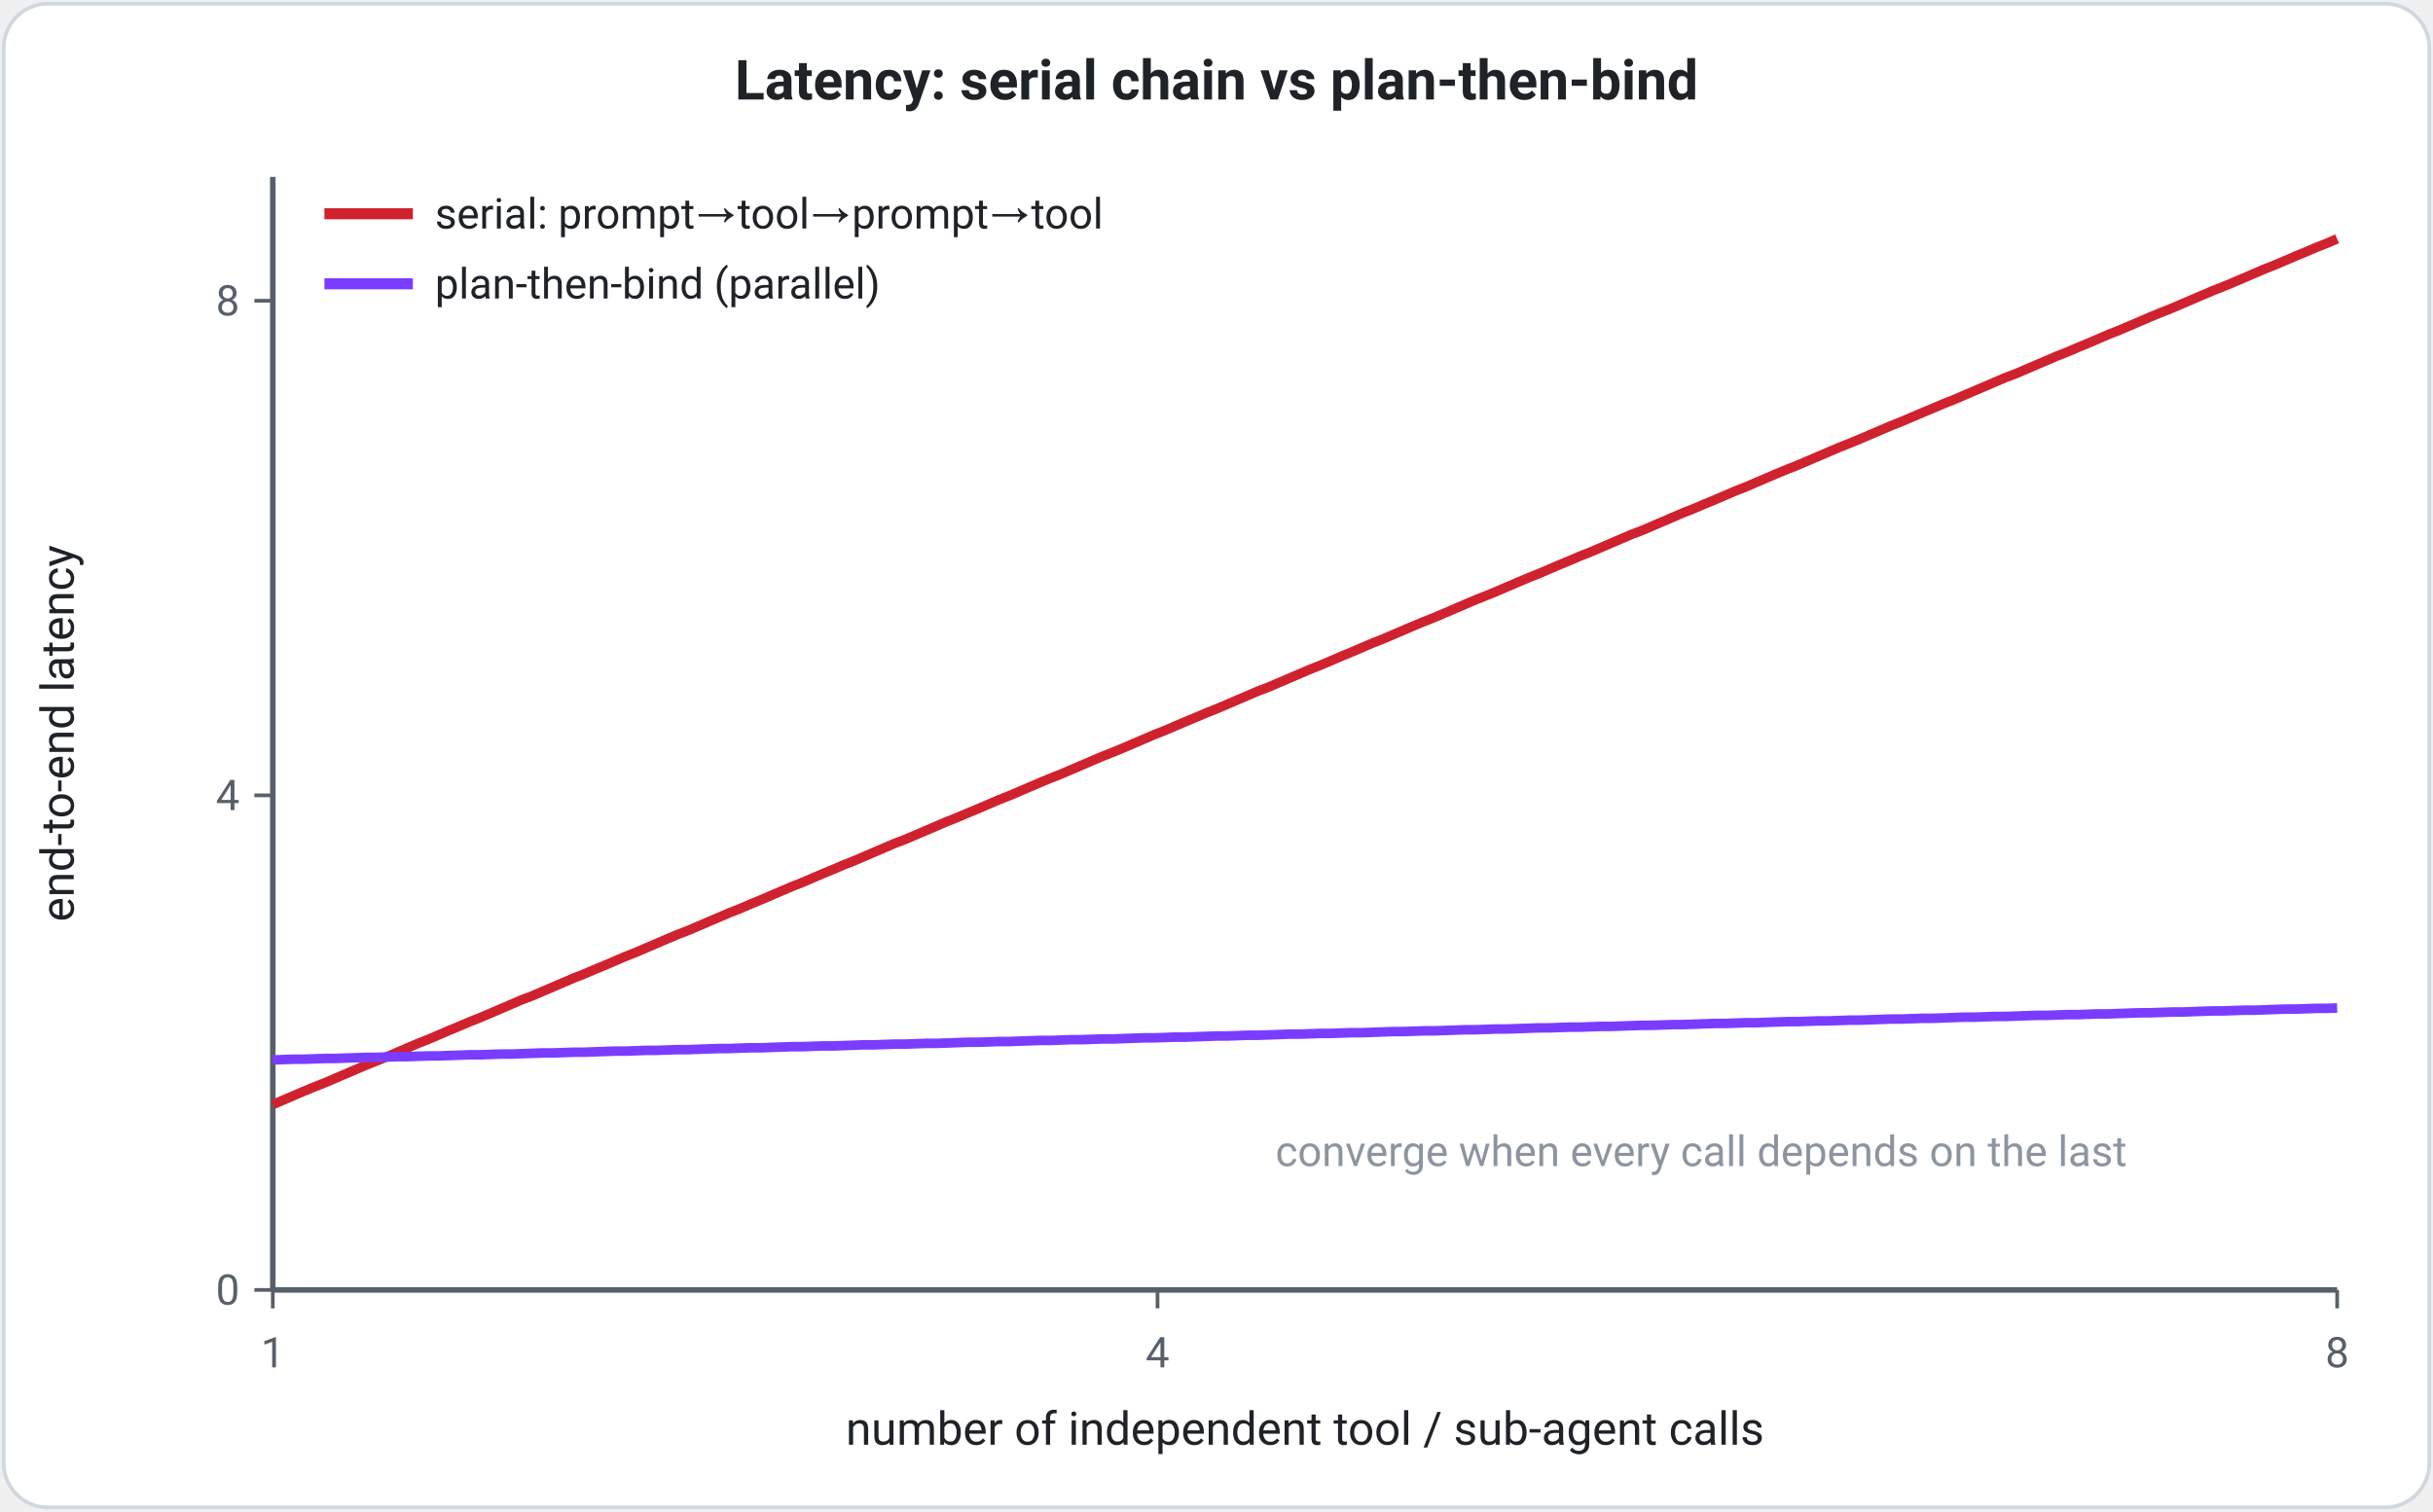
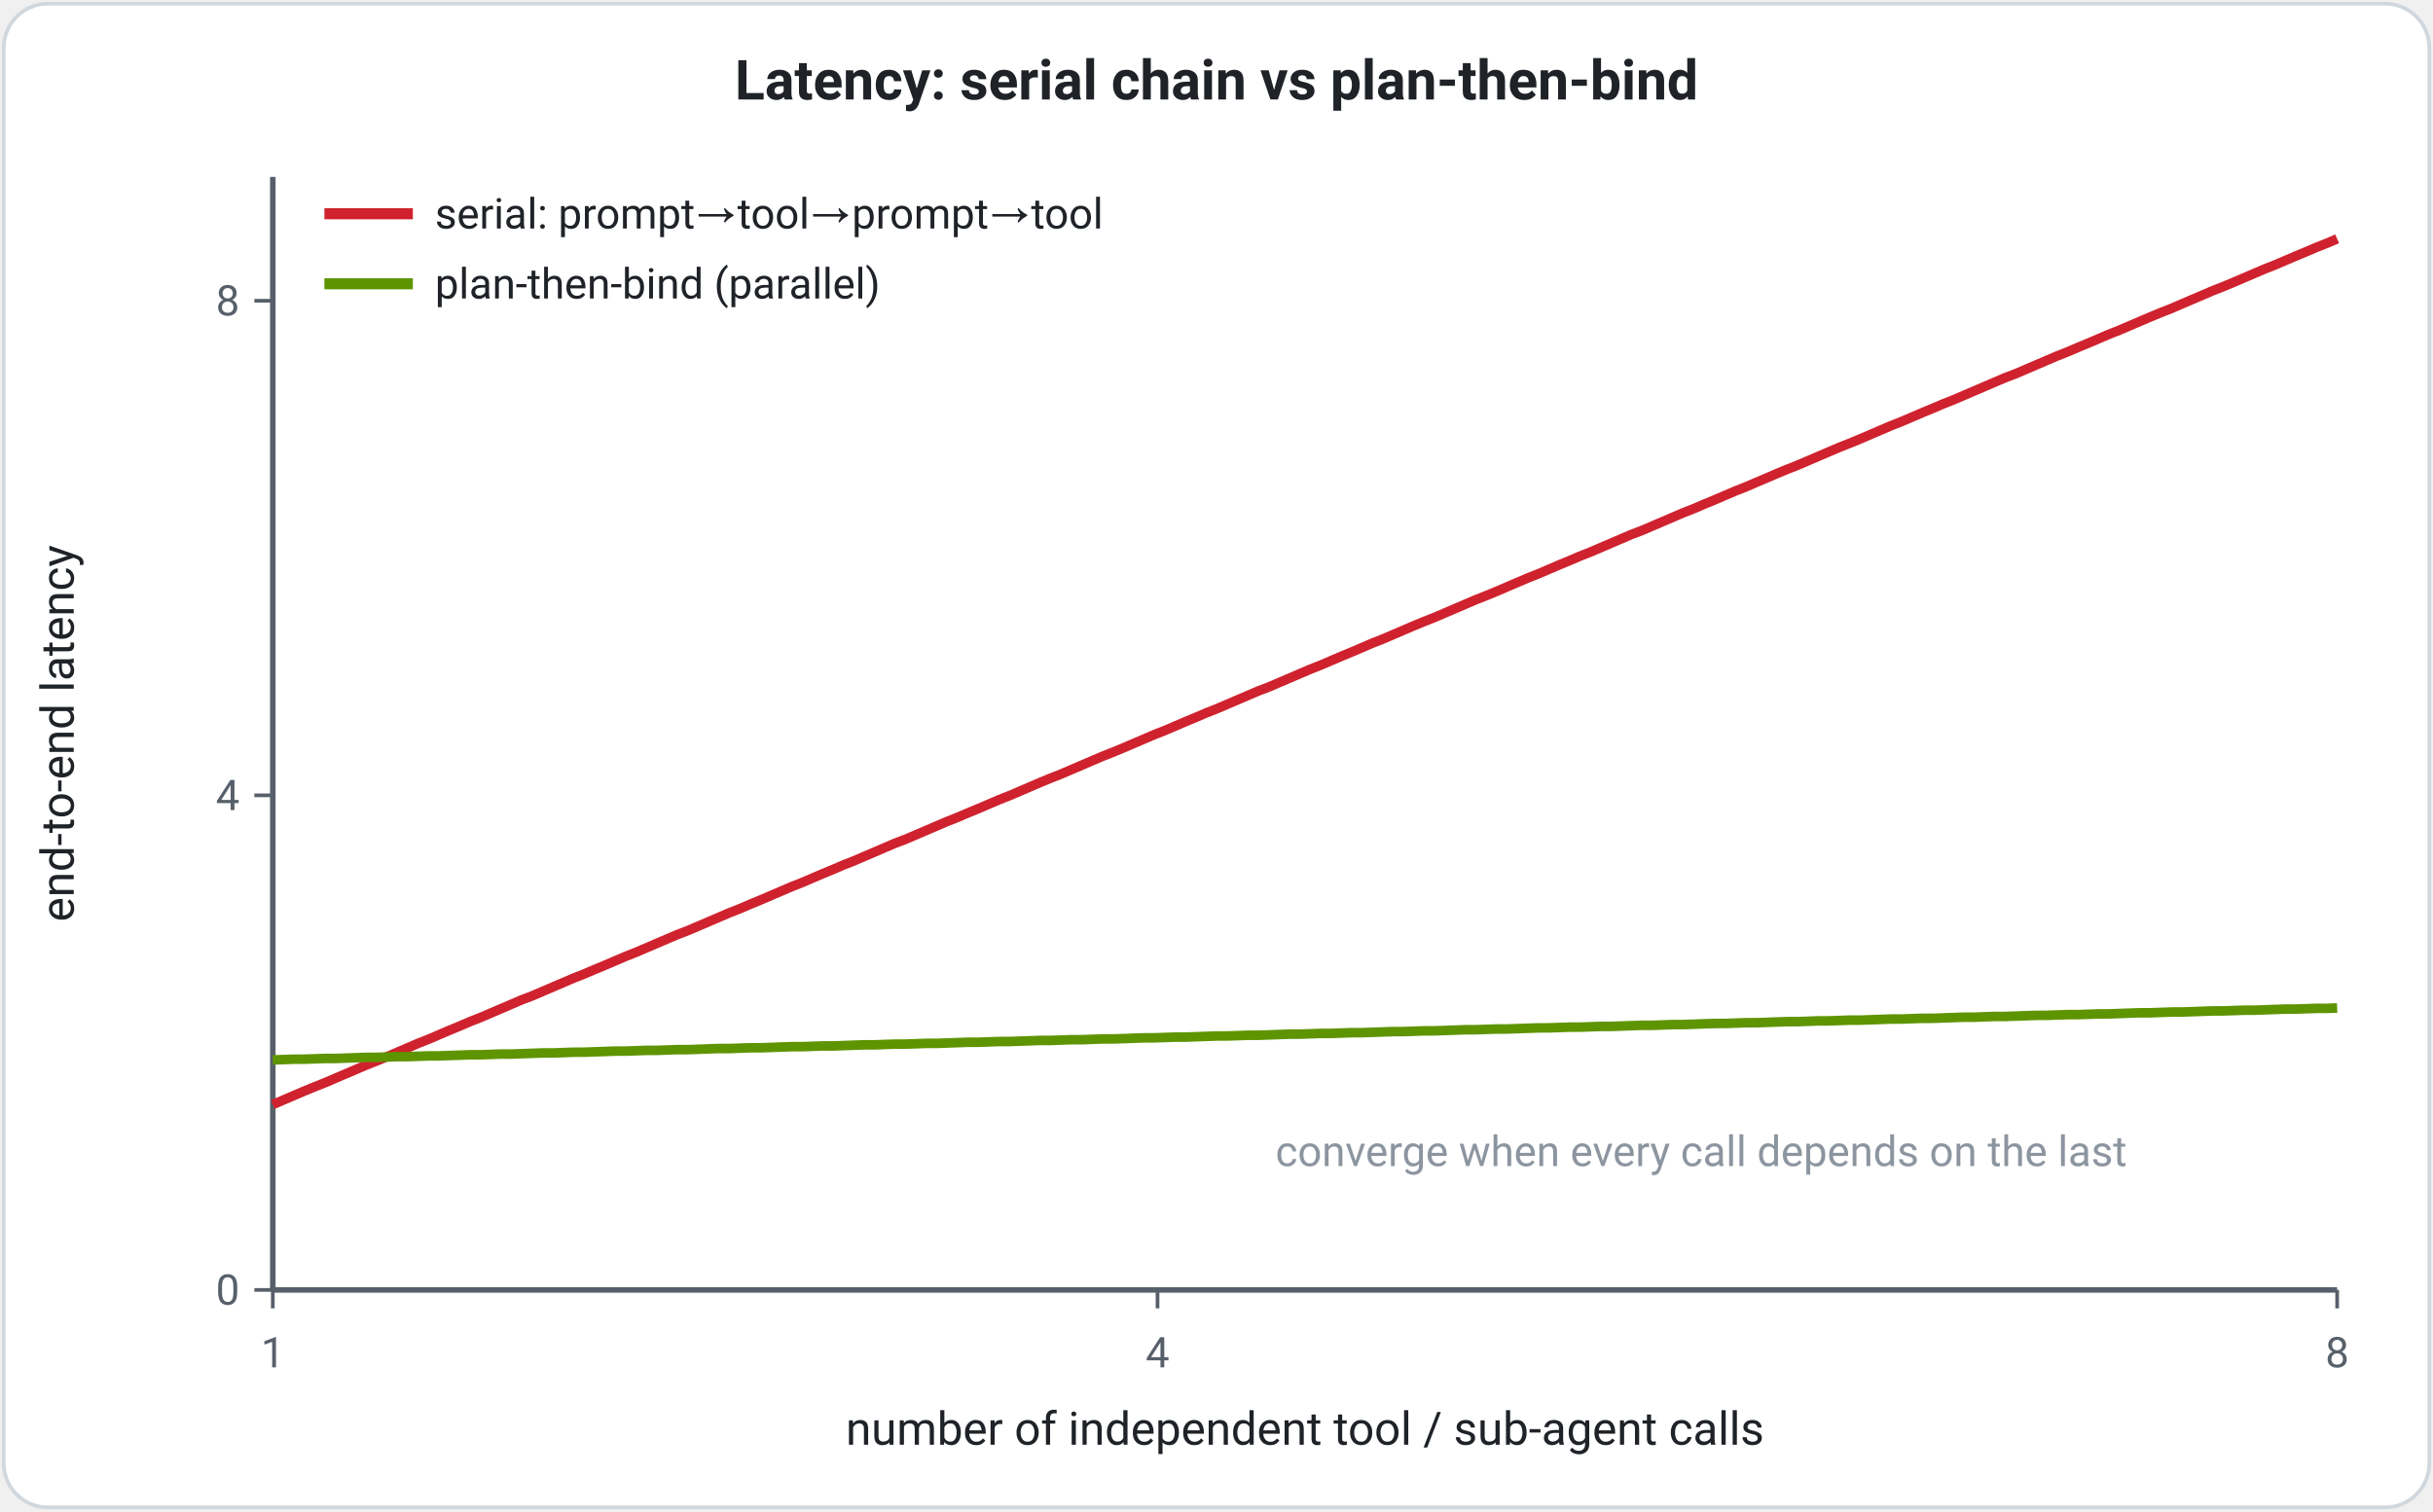
<svg xmlns="http://www.w3.org/2000/svg" viewBox="0 0 660 410" width="660" height="410" font-family="-apple-system,BlinkMacSystemFont,Segoe UI,Roboto,Helvetica,Arial,sans-serif">
  <rect x="1" y="1" width="658" height="408" rx="12" fill="#ffffff" stroke="#d0d7de" />
  <text x="330.0" y="27" text-anchor="middle" font-size="15" font-weight="700" fill="#1f2328">Latency: serial chain vs plan-then-bind</text>
  <line x1="74" y1="48" x2="74" y2="350" stroke="#57606a" stroke-width="1.5" />
  <line x1="74" y1="350" x2="634" y2="350" stroke="#57606a" stroke-width="1.5" />
  <line x1="74.0" y1="350" x2="74.0" y2="355" stroke="#57606a" />
  <text x="74.0" y="371" text-anchor="middle" font-size="11.5" fill="#57606a">1</text>
  <line x1="314.0" y1="350" x2="314.0" y2="355" stroke="#57606a" />
  <text x="314.0" y="371" text-anchor="middle" font-size="11.5" fill="#57606a">4</text>
  <line x1="634.0" y1="350" x2="634.0" y2="355" stroke="#57606a" />
  <text x="634.0" y="371" text-anchor="middle" font-size="11.5" fill="#57606a">8</text>
  <line x1="69" y1="350.0" x2="74" y2="350.0" stroke="#57606a" />
  <text x="65" y="354.0" text-anchor="end" font-size="11.5" fill="#57606a">0</text>
  <line x1="69" y1="215.8" x2="74" y2="215.8" stroke="#57606a" />
  <text x="65" y="219.8" text-anchor="end" font-size="11.5" fill="#57606a">4</text>
  <line x1="69" y1="81.6" x2="74" y2="81.6" stroke="#57606a" />
  <text x="65" y="85.6" text-anchor="end" font-size="11.5" fill="#57606a">8</text>
  <polyline points="74.0,299.7 76.8,298.5 79.6,297.3 82.4,296.1 85.3,294.9 88.1,293.8 90.9,292.6 93.7,291.4 96.5,290.2 99.3,289.0 102.1,287.9 105.0,286.7 107.8,285.5 110.6,284.3 113.4,283.1 116.2,282.0 119.0,280.8 121.8,279.6 124.7,278.4 127.5,277.2 130.3,276.1 133.1,274.9 135.9,273.7 138.7,272.5 141.5,271.3 144.4,270.2 147.2,269.0 150.0,267.8 152.8,266.6 155.6,265.4 158.4,264.3 161.2,263.1 164.1,261.9 166.9,260.7 169.7,259.5 172.5,258.4 175.3,257.2 178.1,256.0 180.9,254.8 183.7,253.6 186.6,252.5 189.4,251.3 192.2,250.1 195.0,248.9 197.8,247.7 200.6,246.6 203.4,245.4 206.3,244.2 209.1,243.0 211.9,241.8 214.7,240.6 217.5,239.5 220.3,238.3 223.1,237.1 226.0,235.9 228.8,234.7 231.6,233.6 234.4,232.4 237.2,231.2 240.0,230.0 242.8,228.8 245.7,227.7 248.5,226.5 251.3,225.3 254.1,224.1 256.9,222.9 259.7,221.8 262.5,220.6 265.4,219.4 268.2,218.2 271.0,217.0 273.8,215.9 276.6,214.7 279.4,213.5 282.2,212.3 285.1,211.1 287.9,210.0 290.7,208.8 293.5,207.6 296.3,206.4 299.1,205.2 301.9,204.1 304.8,202.9 307.6,201.7 310.4,200.5 313.2,199.3 316.0,198.2 318.8,197.0 321.6,195.8 324.5,194.6 327.3,193.4 330.1,192.3 332.9,191.1 335.7,189.9 338.5,188.7 341.3,187.5 344.2,186.4 347.0,185.2 349.8,184.0 352.6,182.8 355.4,181.6 358.2,180.5 361.0,179.3 363.8,178.1 366.7,176.9 369.5,175.7 372.3,174.5 375.1,173.4 377.9,172.2 380.7,171.0 383.5,169.8 386.4,168.6 389.2,167.5 392.0,166.3 394.8,165.1 397.6,163.9 400.4,162.7 403.2,161.6 406.1,160.4 408.9,159.2 411.7,158.0 414.5,156.8 417.3,155.7 420.1,154.5 422.9,153.3 425.8,152.1 428.6,150.9 431.4,149.8 434.2,148.6 437.0,147.4 439.8,146.2 442.6,145.0 445.5,143.9 448.3,142.7 451.1,141.5 453.9,140.3 456.7,139.1 459.5,138.0 462.3,136.8 465.2,135.6 468.0,134.4 470.8,133.2 473.6,132.1 476.4,130.9 479.2,129.7 482.0,128.5 484.9,127.3 487.7,126.2 490.5,125.0 493.3,123.8 496.1,122.6 498.9,121.4 501.7,120.3 504.6,119.1 507.4,117.9 510.2,116.7 513.0,115.5 515.8,114.4 518.6,113.2 521.4,112.0 524.3,110.8 527.1,109.6 529.9,108.5 532.7,107.3 535.5,106.1 538.3,104.9 541.1,103.7 543.9,102.5 546.8,101.4 549.6,100.2 552.4,99.0 555.2,97.8 558.0,96.6 560.8,95.5 563.6,94.3 566.5,93.1 569.3,91.9 572.1,90.7 574.9,89.6 577.7,88.4 580.5,87.2 583.3,86.0 586.2,84.8 589.0,83.7 591.8,82.5 594.6,81.3 597.4,80.1 600.2,78.9 603.0,77.8 605.9,76.6 608.7,75.4 611.5,74.2 614.3,73.0 617.1,71.9 619.9,70.7 622.7,69.5 625.6,68.3 628.4,67.1 631.2,66.0 634.0,64.8" fill="none" stroke="#cf222e" stroke-width="2.6" />
-   <polyline points="74.0,287.6 76.8,287.5 79.6,287.4 82.4,287.4 85.3,287.3 88.1,287.2 90.9,287.2 93.7,287.1 96.5,287.0 99.3,286.9 102.1,286.9 105.0,286.8 107.8,286.7 110.6,286.7 113.4,286.6 116.2,286.5 119.0,286.5 121.8,286.4 124.7,286.3 127.5,286.2 130.3,286.2 133.1,286.1 135.9,286.0 138.7,286.0 141.5,285.9 144.4,285.8 147.2,285.7 150.0,285.7 152.8,285.6 155.6,285.5 158.4,285.5 161.2,285.4 164.1,285.3 166.9,285.2 169.7,285.2 172.5,285.1 175.3,285.0 178.1,285.0 180.9,284.9 183.7,284.8 186.6,284.8 189.4,284.7 192.2,284.6 195.0,284.5 197.8,284.5 200.6,284.4 203.4,284.3 206.3,284.3 209.1,284.2 211.9,284.1 214.7,284.0 217.5,284.0 220.3,283.9 223.1,283.8 226.0,283.8 228.8,283.7 231.6,283.6 234.4,283.5 237.2,283.5 240.0,283.4 242.8,283.3 245.7,283.3 248.5,283.2 251.3,283.1 254.1,283.1 256.9,283.0 259.7,282.9 262.5,282.8 265.4,282.8 268.2,282.7 271.0,282.6 273.8,282.6 276.6,282.5 279.4,282.4 282.2,282.3 285.1,282.3 287.9,282.2 290.7,282.1 293.5,282.1 296.3,282.0 299.1,281.9 301.9,281.9 304.8,281.8 307.6,281.7 310.4,281.6 313.2,281.6 316.0,281.5 318.8,281.4 321.6,281.4 324.5,281.3 327.3,281.2 330.1,281.1 332.9,281.1 335.7,281.0 338.5,280.9 341.3,280.9 344.2,280.8 347.0,280.7 349.8,280.6 352.6,280.6 355.4,280.5 358.2,280.4 361.0,280.4 363.8,280.3 366.7,280.2 369.5,280.2 372.3,280.1 375.1,280.0 377.9,279.9 380.7,279.9 383.5,279.8 386.4,279.7 389.2,279.7 392.0,279.6 394.8,279.5 397.6,279.4 400.4,279.4 403.2,279.3 406.1,279.2 408.9,279.2 411.7,279.1 414.5,279.0 417.3,278.9 420.1,278.9 422.9,278.8 425.8,278.7 428.6,278.7 431.4,278.6 434.2,278.5 437.0,278.5 439.8,278.4 442.6,278.3 445.5,278.2 448.3,278.2 451.1,278.1 453.9,278.0 456.7,278.0 459.5,277.9 462.3,277.8 465.2,277.7 468.0,277.7 470.8,277.6 473.6,277.5 476.4,277.5 479.2,277.4 482.0,277.3 484.9,277.2 487.7,277.2 490.5,277.1 493.3,277.0 496.1,277.0 498.9,276.9 501.7,276.8 504.6,276.8 507.4,276.7 510.2,276.6 513.0,276.5 515.8,276.5 518.6,276.4 521.4,276.3 524.3,276.3 527.1,276.2 529.9,276.1 532.7,276.0 535.5,276.0 538.3,275.9 541.1,275.8 543.9,275.8 546.8,275.7 549.6,275.6 552.4,275.5 555.2,275.5 558.0,275.4 560.8,275.3 563.6,275.3 566.5,275.2 569.3,275.1 572.1,275.1 574.9,275.0 577.7,274.9 580.5,274.8 583.3,274.8 586.2,274.7 589.0,274.6 591.8,274.6 594.6,274.5 597.4,274.4 600.2,274.3 603.0,274.3 605.9,274.2 608.7,274.1 611.5,274.1 614.3,274.0 617.1,273.9 619.9,273.8 622.7,273.8 625.6,273.7 628.4,273.6 631.2,273.6 634.0,273.5" fill="none" stroke="#7a3dff" stroke-width="2.6" />
+   <polyline points="74.0,287.6 76.8,287.5 79.6,287.4 82.4,287.4 85.3,287.3 88.1,287.2 90.9,287.2 93.7,287.1 96.5,287.0 99.3,286.9 102.1,286.9 105.0,286.8 107.8,286.7 110.6,286.7 113.4,286.6 116.2,286.5 119.0,286.5 121.8,286.4 124.7,286.3 127.5,286.2 130.3,286.2 133.1,286.1 135.9,286.0 138.7,286.0 141.5,285.9 144.4,285.8 147.2,285.7 150.0,285.7 152.8,285.6 155.6,285.5 158.4,285.5 161.2,285.4 164.1,285.3 166.9,285.2 169.7,285.2 172.5,285.1 175.3,285.0 178.1,285.0 180.9,284.9 183.7,284.8 186.6,284.8 189.4,284.7 192.2,284.6 195.0,284.5 197.8,284.5 200.6,284.4 203.4,284.3 206.3,284.3 209.1,284.2 211.9,284.1 214.7,284.0 217.5,284.0 220.3,283.9 223.1,283.8 226.0,283.8 228.8,283.7 231.6,283.6 234.4,283.5 237.2,283.5 240.0,283.4 242.8,283.3 245.7,283.3 248.5,283.2 251.3,283.1 254.1,283.1 256.9,283.0 259.7,282.9 262.5,282.8 265.4,282.8 268.2,282.7 271.0,282.6 273.8,282.6 276.6,282.5 279.4,282.4 282.2,282.3 285.1,282.3 287.9,282.2 290.7,282.1 293.5,282.1 296.3,282.0 299.1,281.9 301.9,281.9 304.8,281.8 307.6,281.7 310.4,281.6 313.2,281.6 316.0,281.5 318.8,281.4 321.6,281.4 324.5,281.3 327.3,281.2 330.1,281.1 332.9,281.1 335.7,281.0 338.5,280.9 341.3,280.9 344.2,280.8 347.0,280.7 349.8,280.6 352.6,280.6 355.4,280.5 358.2,280.4 361.0,280.4 363.8,280.3 366.7,280.2 369.5,280.2 372.3,280.1 375.1,280.0 377.9,279.9 380.7,279.9 383.5,279.8 386.4,279.7 389.2,279.7 392.0,279.6 394.8,279.5 397.6,279.4 400.4,279.4 403.2,279.3 406.1,279.2 408.9,279.2 411.7,279.1 414.5,279.0 417.3,278.9 420.1,278.9 422.9,278.8 425.8,278.7 428.6,278.7 431.4,278.6 434.2,278.5 437.0,278.5 439.8,278.4 442.6,278.3 445.5,278.2 448.3,278.2 451.1,278.1 453.9,278.0 456.7,278.0 459.5,277.9 462.3,277.8 465.2,277.7 468.0,277.7 470.8,277.6 473.6,277.5 476.4,277.5 479.2,277.4 482.0,277.3 484.9,277.2 487.7,277.2 490.5,277.1 493.3,277.0 496.1,277.0 498.9,276.9 501.7,276.8 504.6,276.8 507.4,276.7 510.2,276.6 513.0,276.5 515.8,276.5 518.6,276.4 521.4,276.3 524.3,276.3 527.1,276.2 529.9,276.1 532.7,276.0 535.5,276.0 538.3,275.9 541.1,275.8 543.9,275.8 546.8,275.7 549.6,275.6 552.4,275.5 555.2,275.5 558.0,275.4 560.8,275.3 563.6,275.3 566.5,275.2 569.3,275.1 572.1,275.1 574.9,275.0 577.7,274.9 580.5,274.8 583.3,274.8 586.2,274.7 589.0,274.6 591.8,274.6 594.6,274.5 597.4,274.4 600.2,274.3 603.0,274.3 605.9,274.2 608.7,274.1 611.5,274.1 614.3,274.0 617.1,273.9 619.9,273.8 622.7,273.8 625.6,273.7 628.4,273.6 631.2,273.6 634.0,273.5" fill="none" stroke="#5e9400" stroke-width="2.6" />
  <text x="346.0" y="316.4" text-anchor="start" font-size="11.5" fill="#8c959f">converge when every call depends on the last</text>
  <line x1="88" y1="58" x2="112" y2="58" stroke="#cf222e" stroke-width="3" />
  <text x="118" y="62" font-size="11.5" fill="#1f2328">serial: prompt→tool→prompt→tool</text>
-   <line x1="88" y1="77" x2="112" y2="77" stroke="#7a3dff" stroke-width="3" />
+   <line x1="88" y1="77" x2="112" y2="77" stroke="#5e9400" stroke-width="3" />
  <text x="118" y="81" font-size="11.5" fill="#1f2328">plan-then-bind (parallel)</text>
  <text x="354.0" y="392" text-anchor="middle" font-size="12.5" fill="#1f2328">number of independent tool / sub-agent calls</text>
  <text transform="translate(20,199.0) rotate(-90)" text-anchor="middle" font-size="12.5" fill="#1f2328">end-to-end latency</text>
</svg>
